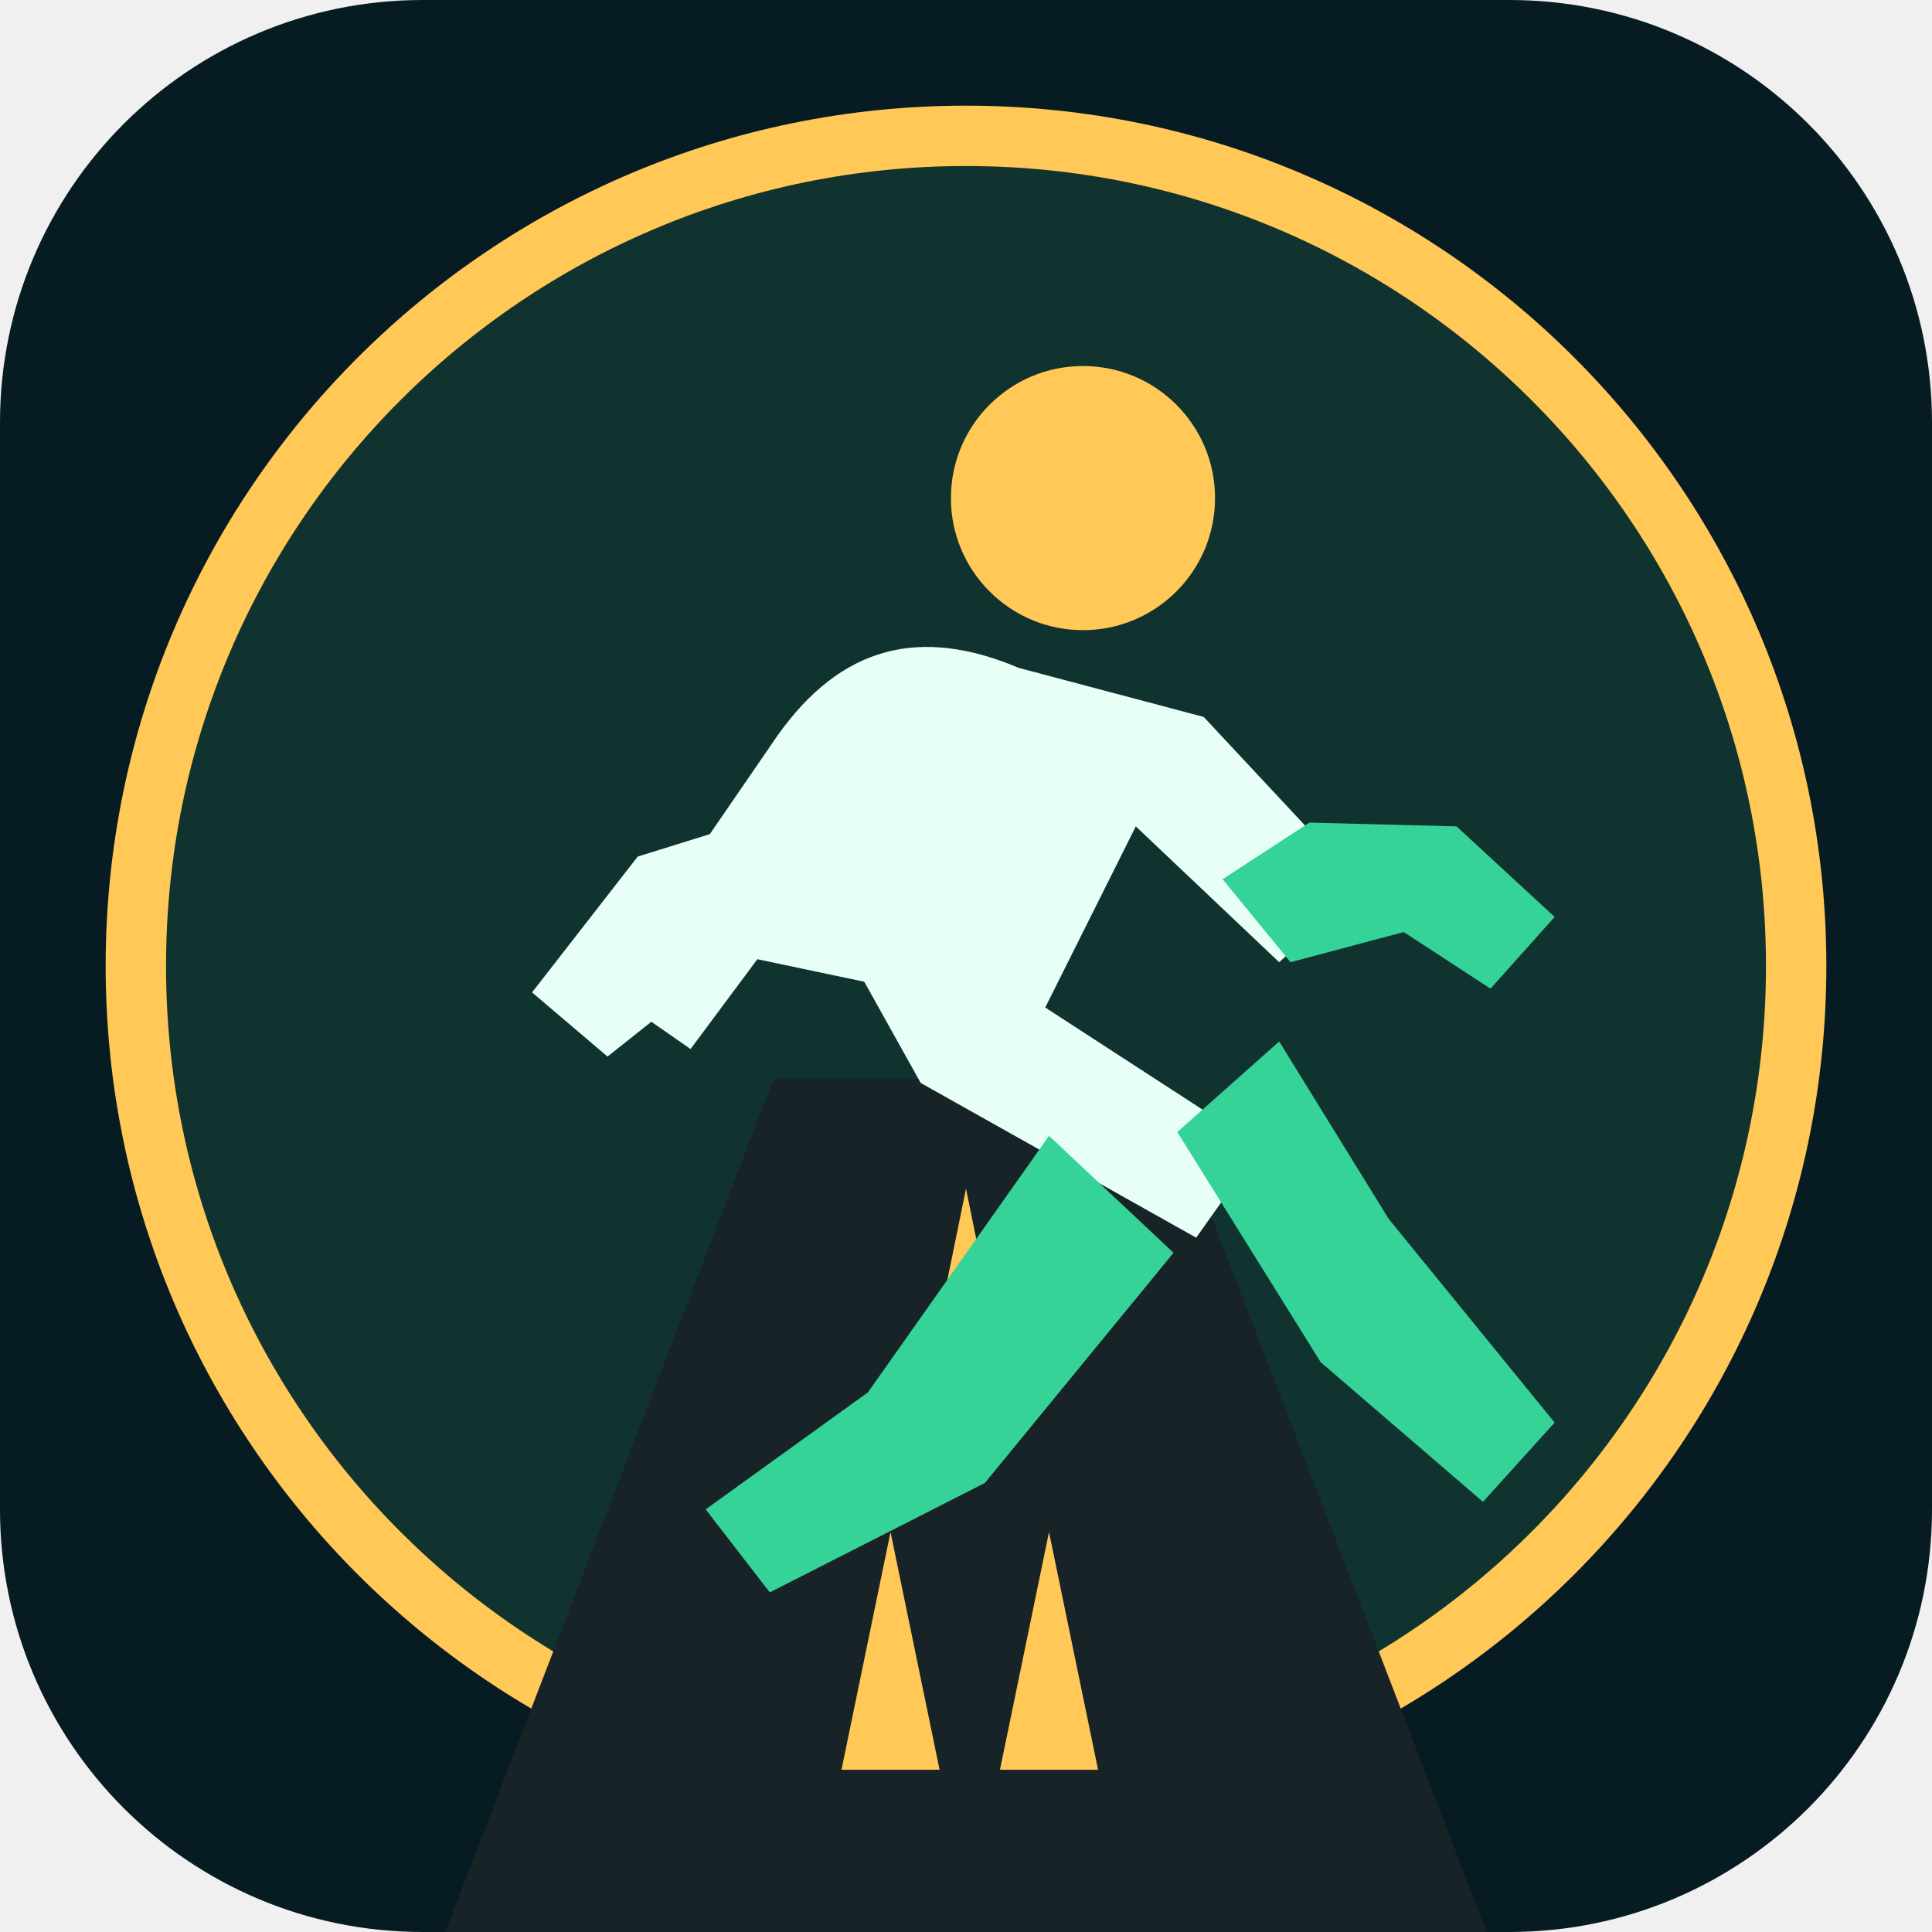
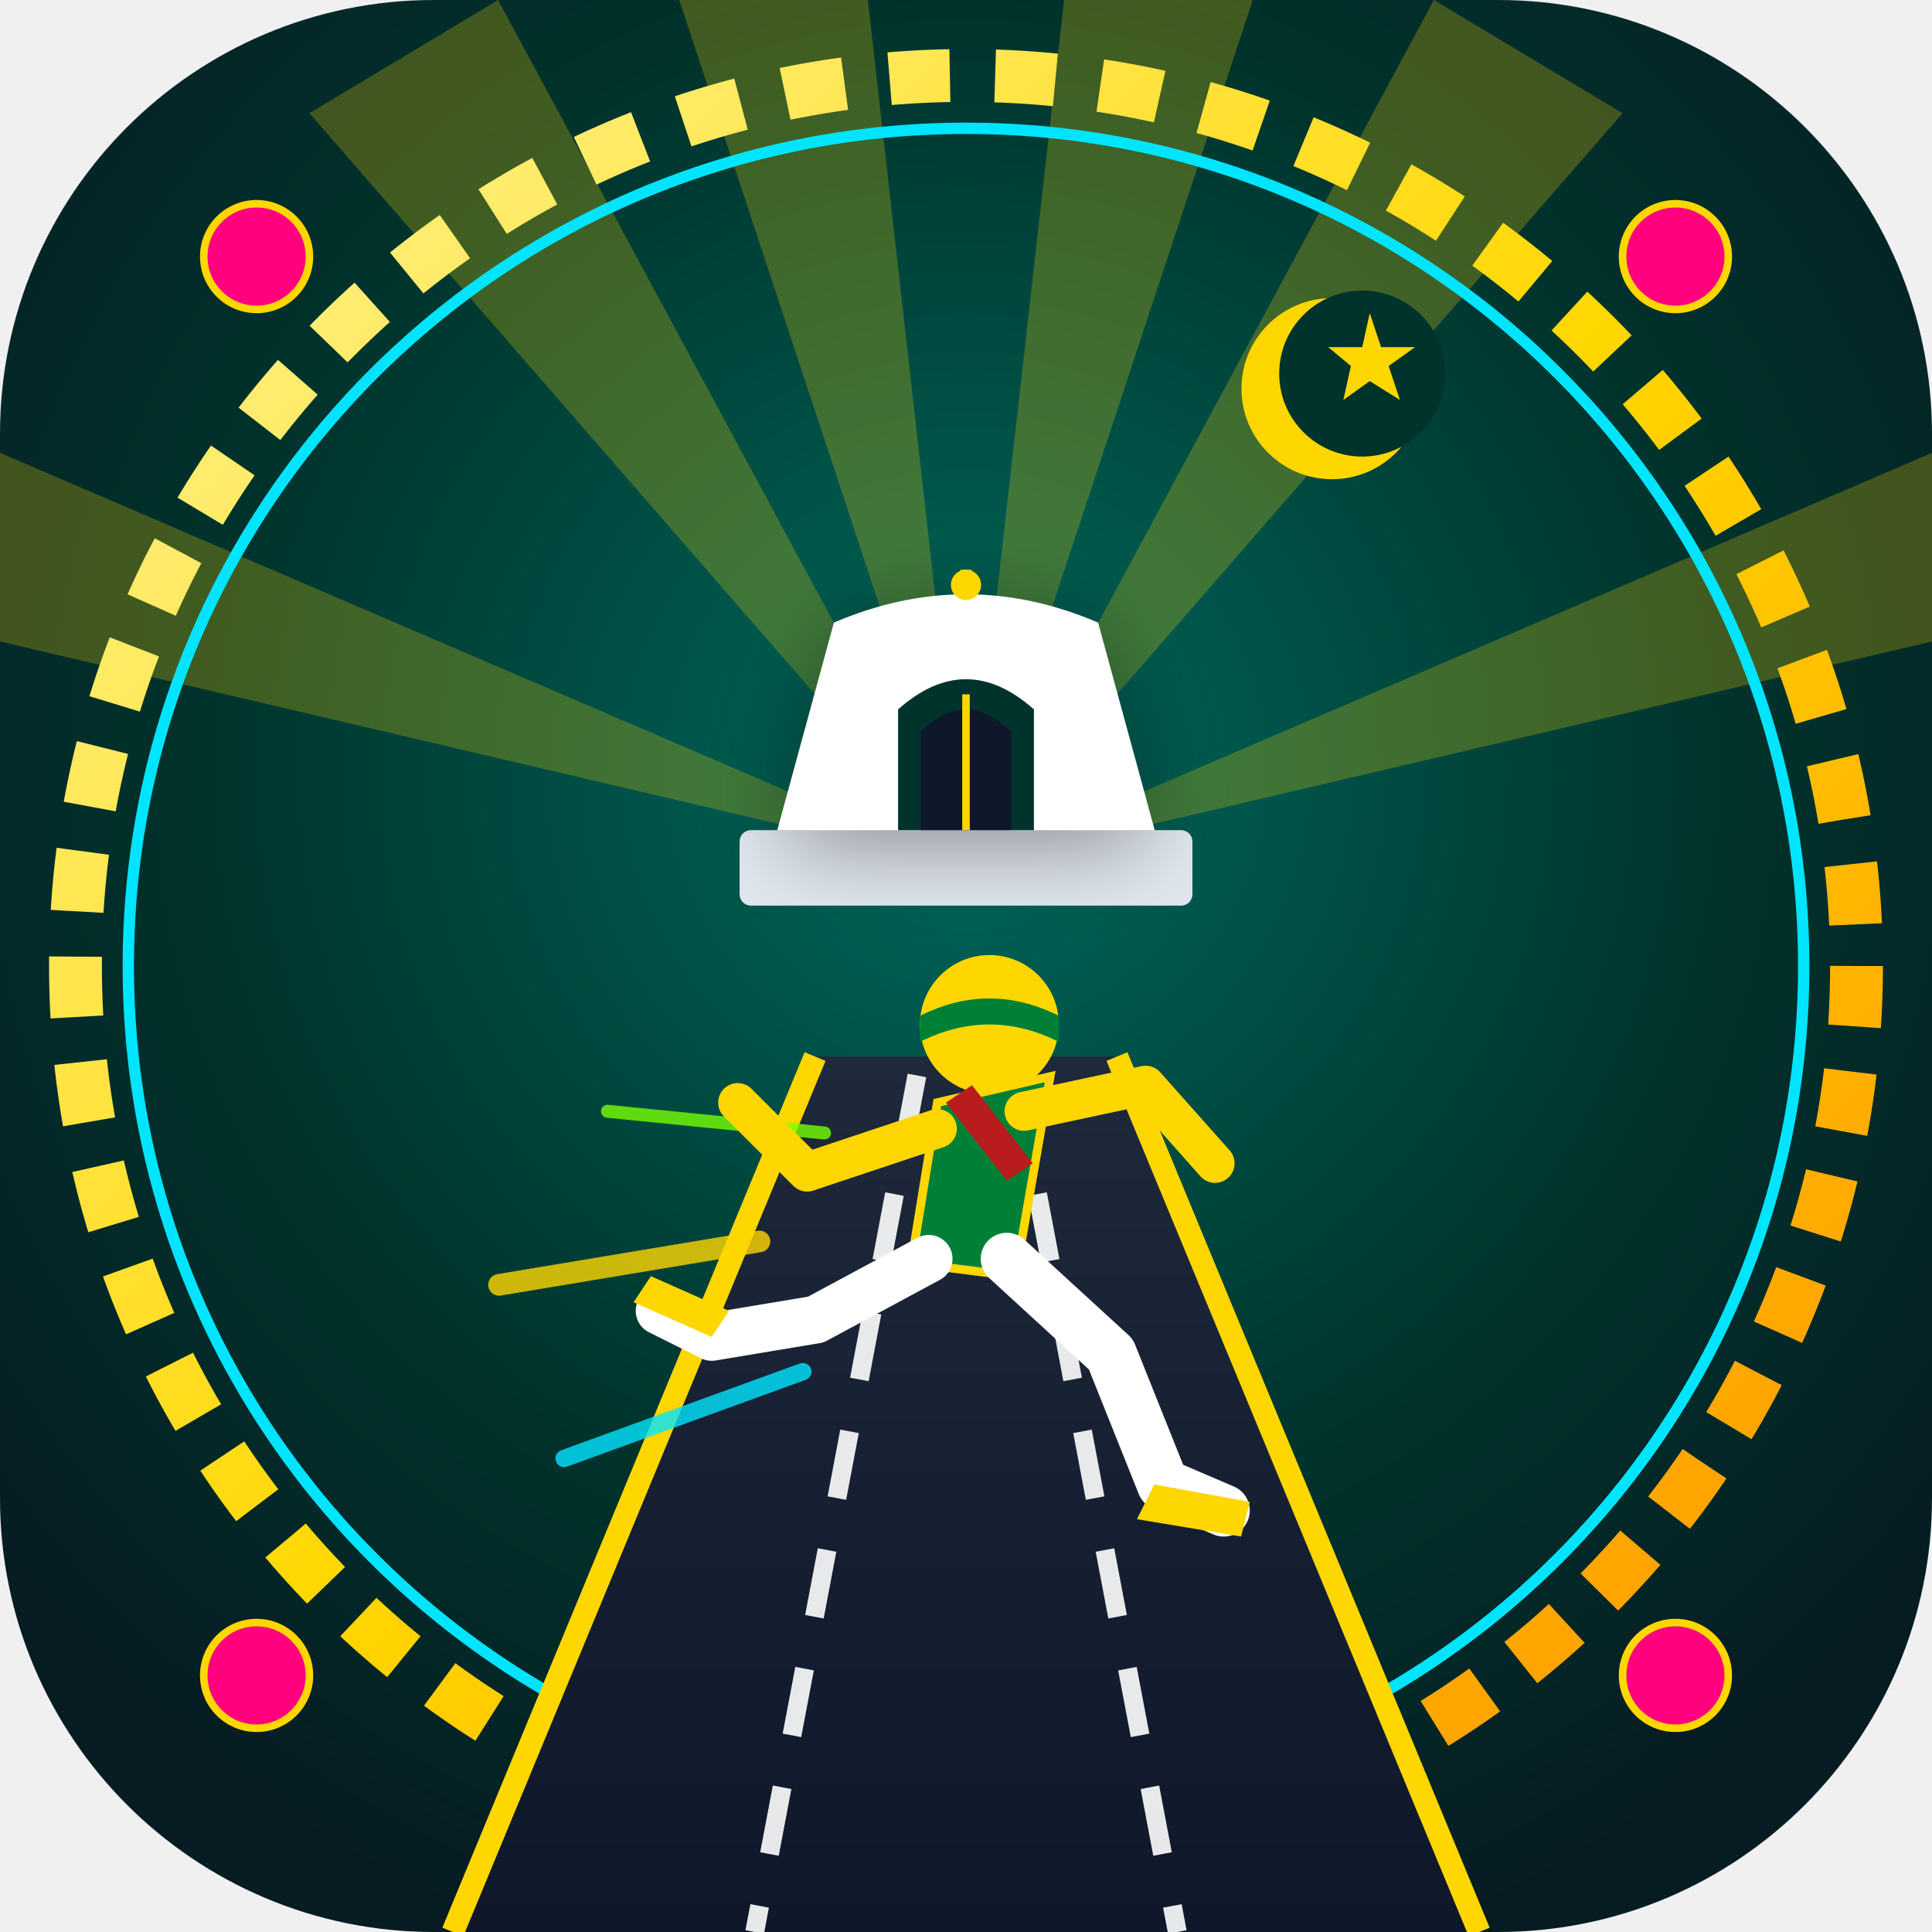
- <svg xmlns="http://www.w3.org/2000/svg" viewBox="0 0 512 512">
-   <rect width="512" height="512" rx="112" fill="#071b22" />
-   <circle cx="256" cy="256" r="220" fill="#10332f" stroke="#ffc857" stroke-width="16" />
-   <path d="M118 512 205 286h102l87 226z" fill="#172326" />
-   <path d="m256 315-10 49h20zm-20 91-13 63h26zm42 0 13 63h-26z" fill="#ffc857" />
-   <circle cx="287" cy="132" r="35" fill="#ffc857" />
-   <path d="m270 177 49 13 42 45-22 20-38-36-24 48 57 37-17 24-73-41-29-52-32 43-23-16 46-67c17-24 38-29 64-18z" fill="#e8fff7" />
-   <path d="m278 301-48 68-43 31 17 22 57-29 50-61zm34-1 38 61 43 37 19-21-44-54-29-47z" fill="#36d399" />
-   <path d="m214 213-45 14-28 36 20 17 34-27 38 8 18-27z" fill="#e8fff7" />
-   <path d="m347 218 39 1 26 24-17 19-23-15-30 8-18-22z" fill="#36d399" />
+ <svg xmlns="http://www.w3.org/2000/svg" viewBox="0 0 512 512" width="512" height="512">
+   <defs>
+     <radialGradient id="skyGlow" cx="50%" cy="40%" r="65%">
+       <stop offset="0%" stop-color="#00695c" />
+       <stop offset="60%" stop-color="#00332c" />
+       <stop offset="100%" stop-color="#071b22" />
+     </radialGradient>
+     <linearGradient id="goldGrad" x1="0%" y1="0%" x2="100%" y2="100%">
+       <stop offset="0%" stop-color="#fff59d" />
+       <stop offset="50%" stop-color="#ffd700" />
+       <stop offset="100%" stop-color="#ff8f00" />
+     </linearGradient>
+     <linearGradient id="roadGrad" x1="50%" y1="0%" x2="50%" y2="100%">
+       <stop offset="0%" stop-color="#1e293b" />
+       <stop offset="100%" stop-color="#0f172a" />
+     </linearGradient>
+   </defs>
+   <rect width="512" height="512" rx="115" fill="url(#skyGlow)" />
+   <g opacity="0.25">
+     <polygon points="256,230 180,0 230,0" fill="#ffd700" />
+     <polygon points="256,230 282,0 332,0" fill="#ffd700" />
+     <polygon points="256,230 380,0 430,30" fill="#ffd700" />
+     <polygon points="256,230 82,30 132,0" fill="#ffd700" />
+     <polygon points="256,230 512,120 512,170" fill="#ffd700" />
+     <polygon points="256,230 0,120 0,170" fill="#ffd700" />
+   </g>
+   <circle cx="256" cy="256" r="236" fill="none" stroke="url(#goldGrad)" stroke-width="14" stroke-dasharray="16, 12" />
+   <circle cx="256" cy="256" r="222" fill="none" stroke="#00e5ff" stroke-width="3" />
+   <polygon points="120,512 216,280 296,280 392,512" fill="url(#roadGrad)" />
+   <line x1="243" y1="285" x2="200" y2="512" stroke="#ffffff" stroke-width="5" stroke-dasharray="18, 14" opacity="0.9" />
+   <line x1="269" y1="285" x2="312" y2="512" stroke="#ffffff" stroke-width="5" stroke-dasharray="18, 14" opacity="0.9" />
+   <line x1="216" y1="280" x2="120" y2="512" stroke="#ffd700" stroke-width="6" />
+   <line x1="296" y1="280" x2="392" y2="512" stroke="#ffd700" stroke-width="6" />
+   <g transform="translate(196, 150)">
+     <rect x="0" y="70" width="120" height="20" rx="3" fill="#e2e8f0" />
+     <path d="M10 70 L25 15 Q60 0 95 15 L110 70 Z" fill="#ffffff" filter="drop-shadow(0 4px 12px rgba(0,0,0,0.4))" />
+     <path d="M42 70 L42 38 Q60 22 78 38 L78 70 Z" fill="#00332c" />
+     <path d="M48 70 L48 44 Q60 32 72 44 L72 70 Z" fill="#0f172a" />
+     <line x1="60" y1="70" x2="60" y2="34" stroke="#ffd700" stroke-width="2" />
+     <circle cx="60" cy="5" r="4" fill="#ffd700" />
+     <line x1="60" y1="1" x2="60" y2="6" stroke="#ffd700" stroke-width="3" />
+   </g>
+   <g transform="translate(325, 75)">
+     <circle cx="28" cy="28" r="24" fill="#ffd700" />
+     <circle cx="36" cy="24" r="22" fill="#00332c" />
+     <polygon points="38,8 41,17 50,17 43,22 46,31 38,26 31,31 33,22 27,17 36,17" fill="#ffd700" />
+   </g>
+   <g transform="translate(230, 260) scale(1.15)">
+     <path d="M -70 110 L -15 90" stroke="#00e5ff" stroke-width="4" stroke-linecap="round" opacity="0.8" />
+     <path d="M -85 70 L -25 60" stroke="#ffd700" stroke-width="5" stroke-linecap="round" opacity="0.8" />
+     <path d="M -60 30 L -10 35" stroke="#76ff03" stroke-width="3" stroke-linecap="round" opacity="0.8" />
+     <circle cx="28" cy="10" r="16" fill="#ffd700" />
+     <path d="M 12 8 Q 28 0 44 8 L 44 14 Q 28 6 12 14 Z" fill="#008037" />
+     <path d="M 16 28 L 42 22 L 34 68 L 10 65 Z" fill="#008037" stroke="#ffd700" stroke-width="2" />
+     <path d="M 24 24 L 38 42 L 32 46 L 18 28 Z" fill="#b91c1c" />
+     <path d="M 32 64 L 56 86 L 68 116 L 82 122" stroke="#ffffff" stroke-width="12" stroke-linecap="round" stroke-linejoin="round" fill="none" />
+     <path d="M 66 116 L 88 120 L 86 128 L 62 124 Z" fill="#ffd700" />
+     <path d="M 14 64 L -12 78 L -36 82 L -48 76" stroke="#ffffff" stroke-width="11" stroke-linecap="round" stroke-linejoin="round" fill="none" />
+     <path d="M -36 82 L -54 74 L -50 68 L -32 76 Z" fill="#ffd700" />
+     <path d="M 36 30 L 64 24 L 80 42" stroke="#ffd700" stroke-width="9" stroke-linecap="round" stroke-linejoin="round" fill="none" />
+     <path d="M 16 34 L -14 44 L -30 28" stroke="#ffd700" stroke-width="9" stroke-linecap="round" stroke-linejoin="round" fill="none" />
+   </g>
+   <g fill="#ff007f" stroke="#ffd700" stroke-width="2">
+     <circle cx="68" cy="68" r="14" />
+     <circle cx="444" cy="68" r="14" />
+     <circle cx="68" cy="444" r="14" />
+     <circle cx="444" cy="444" r="14" />
+   </g>
</svg>
